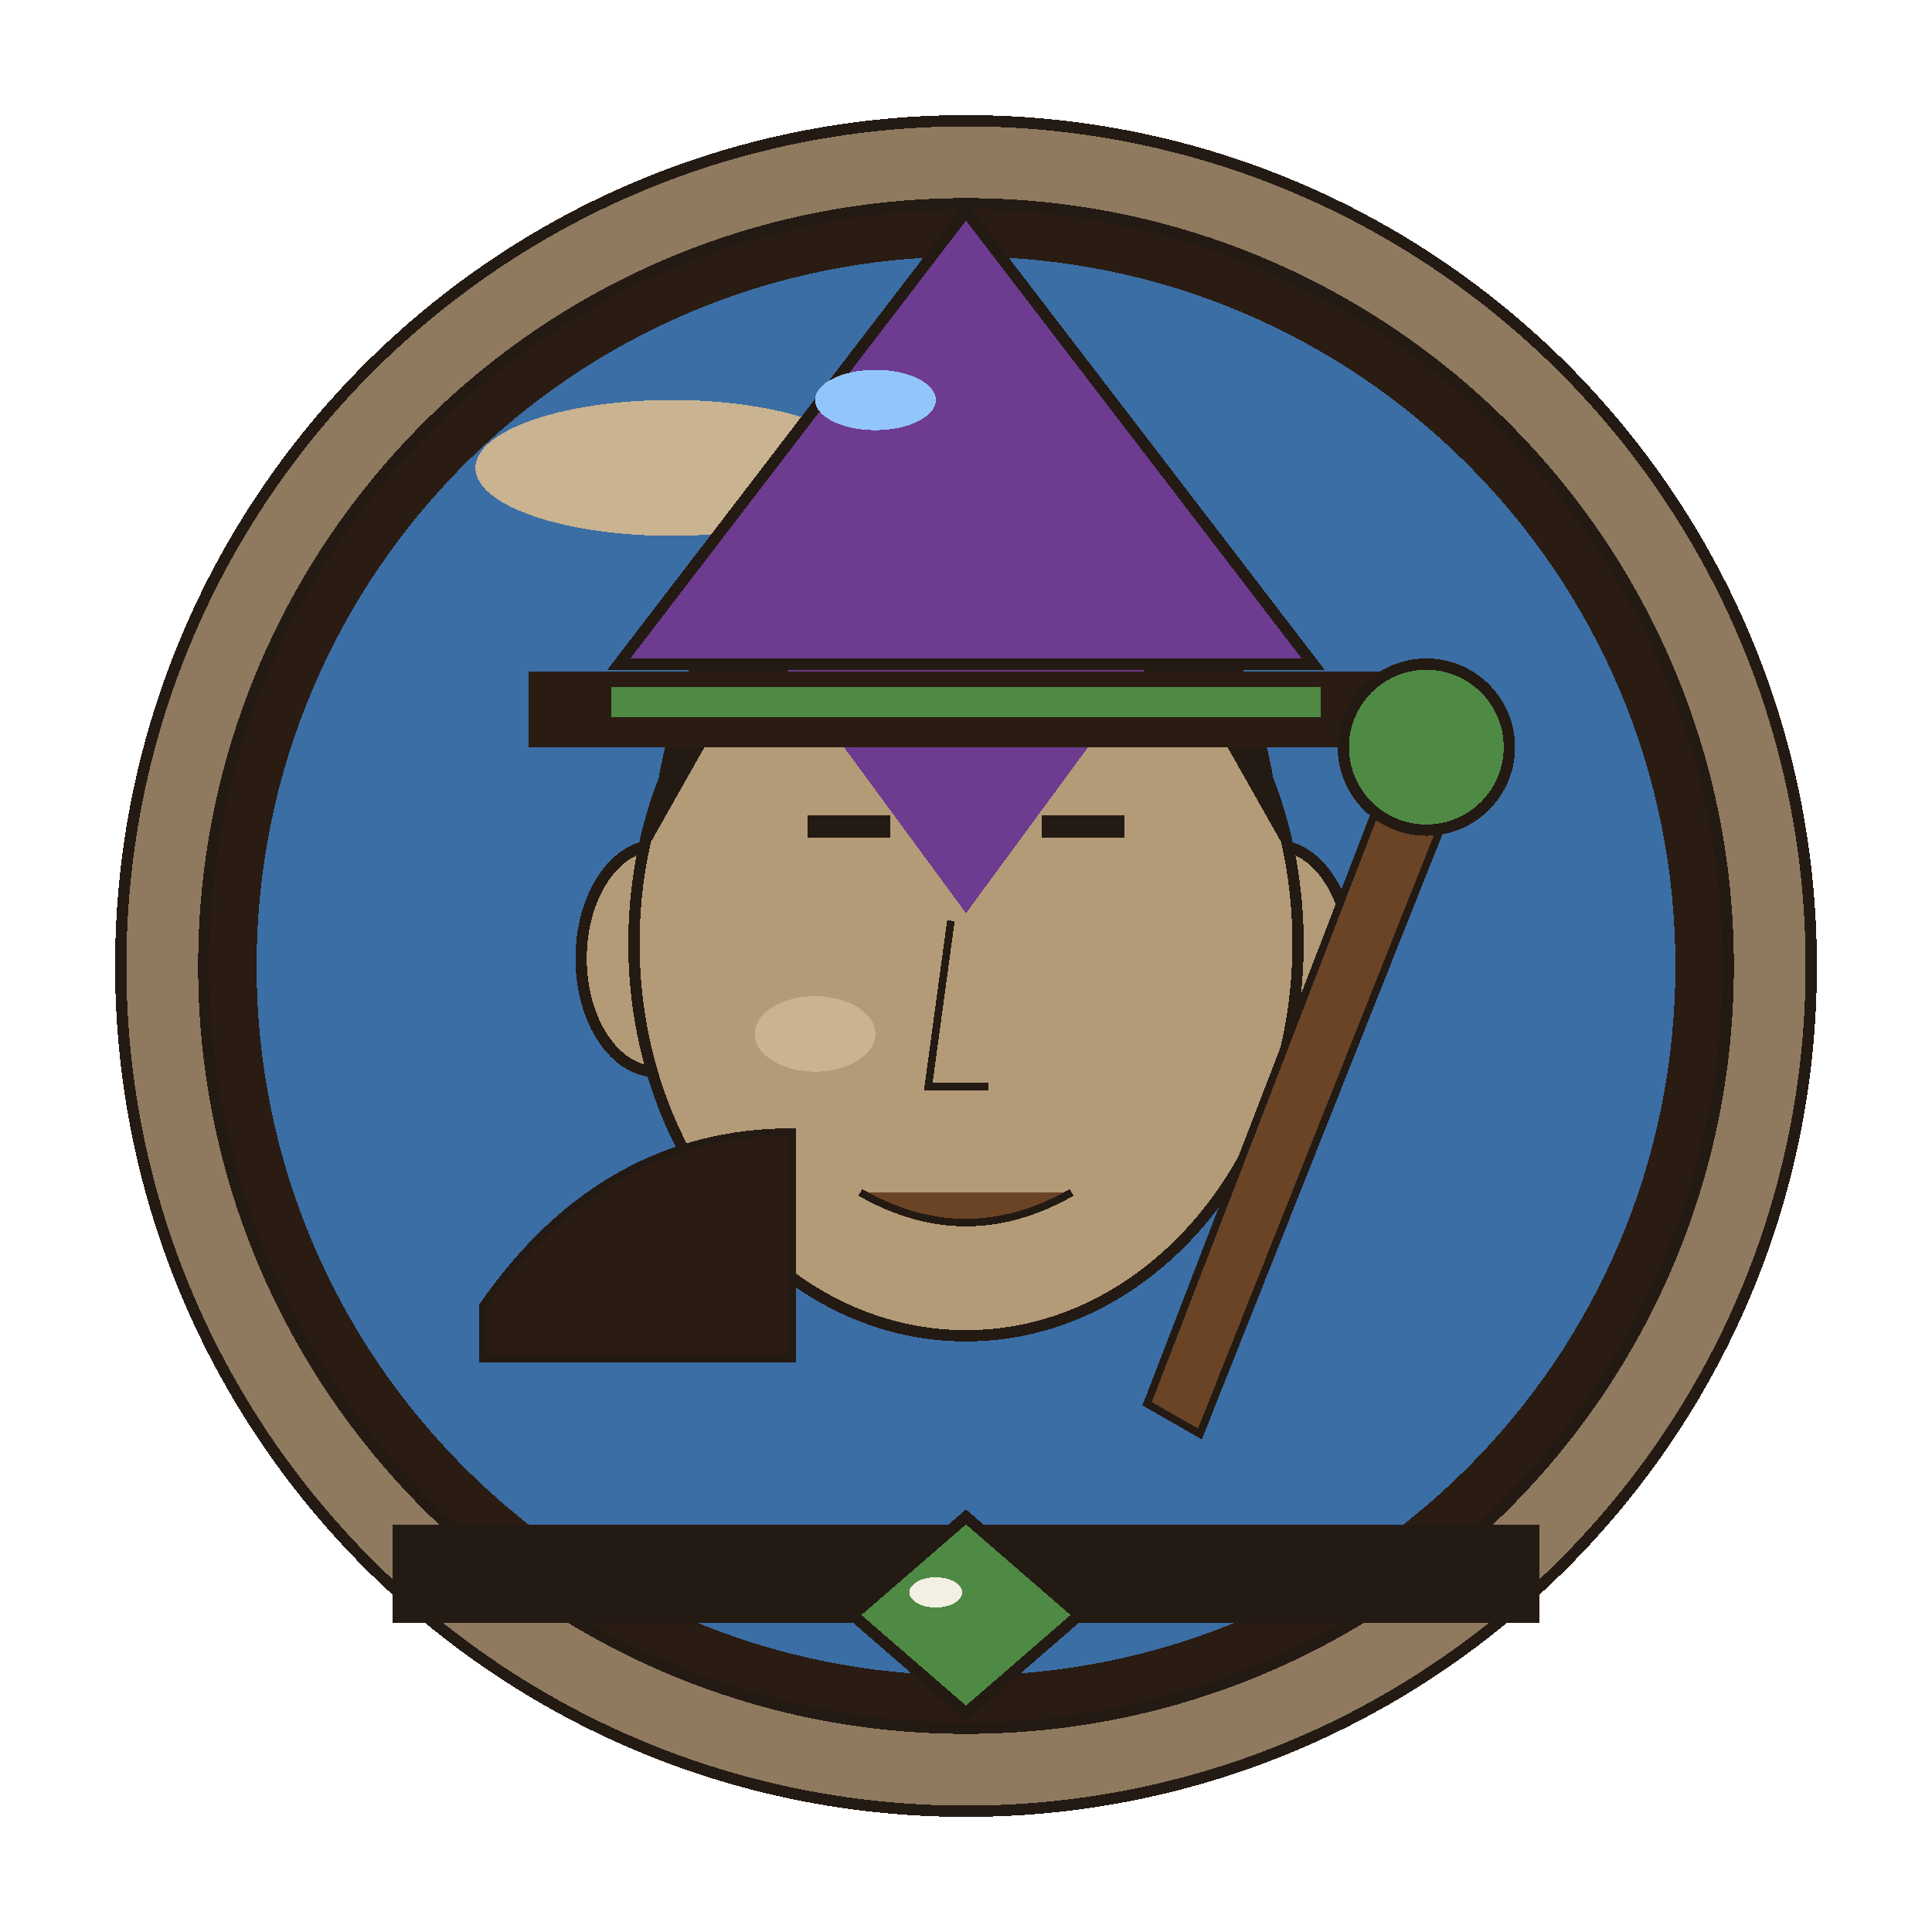
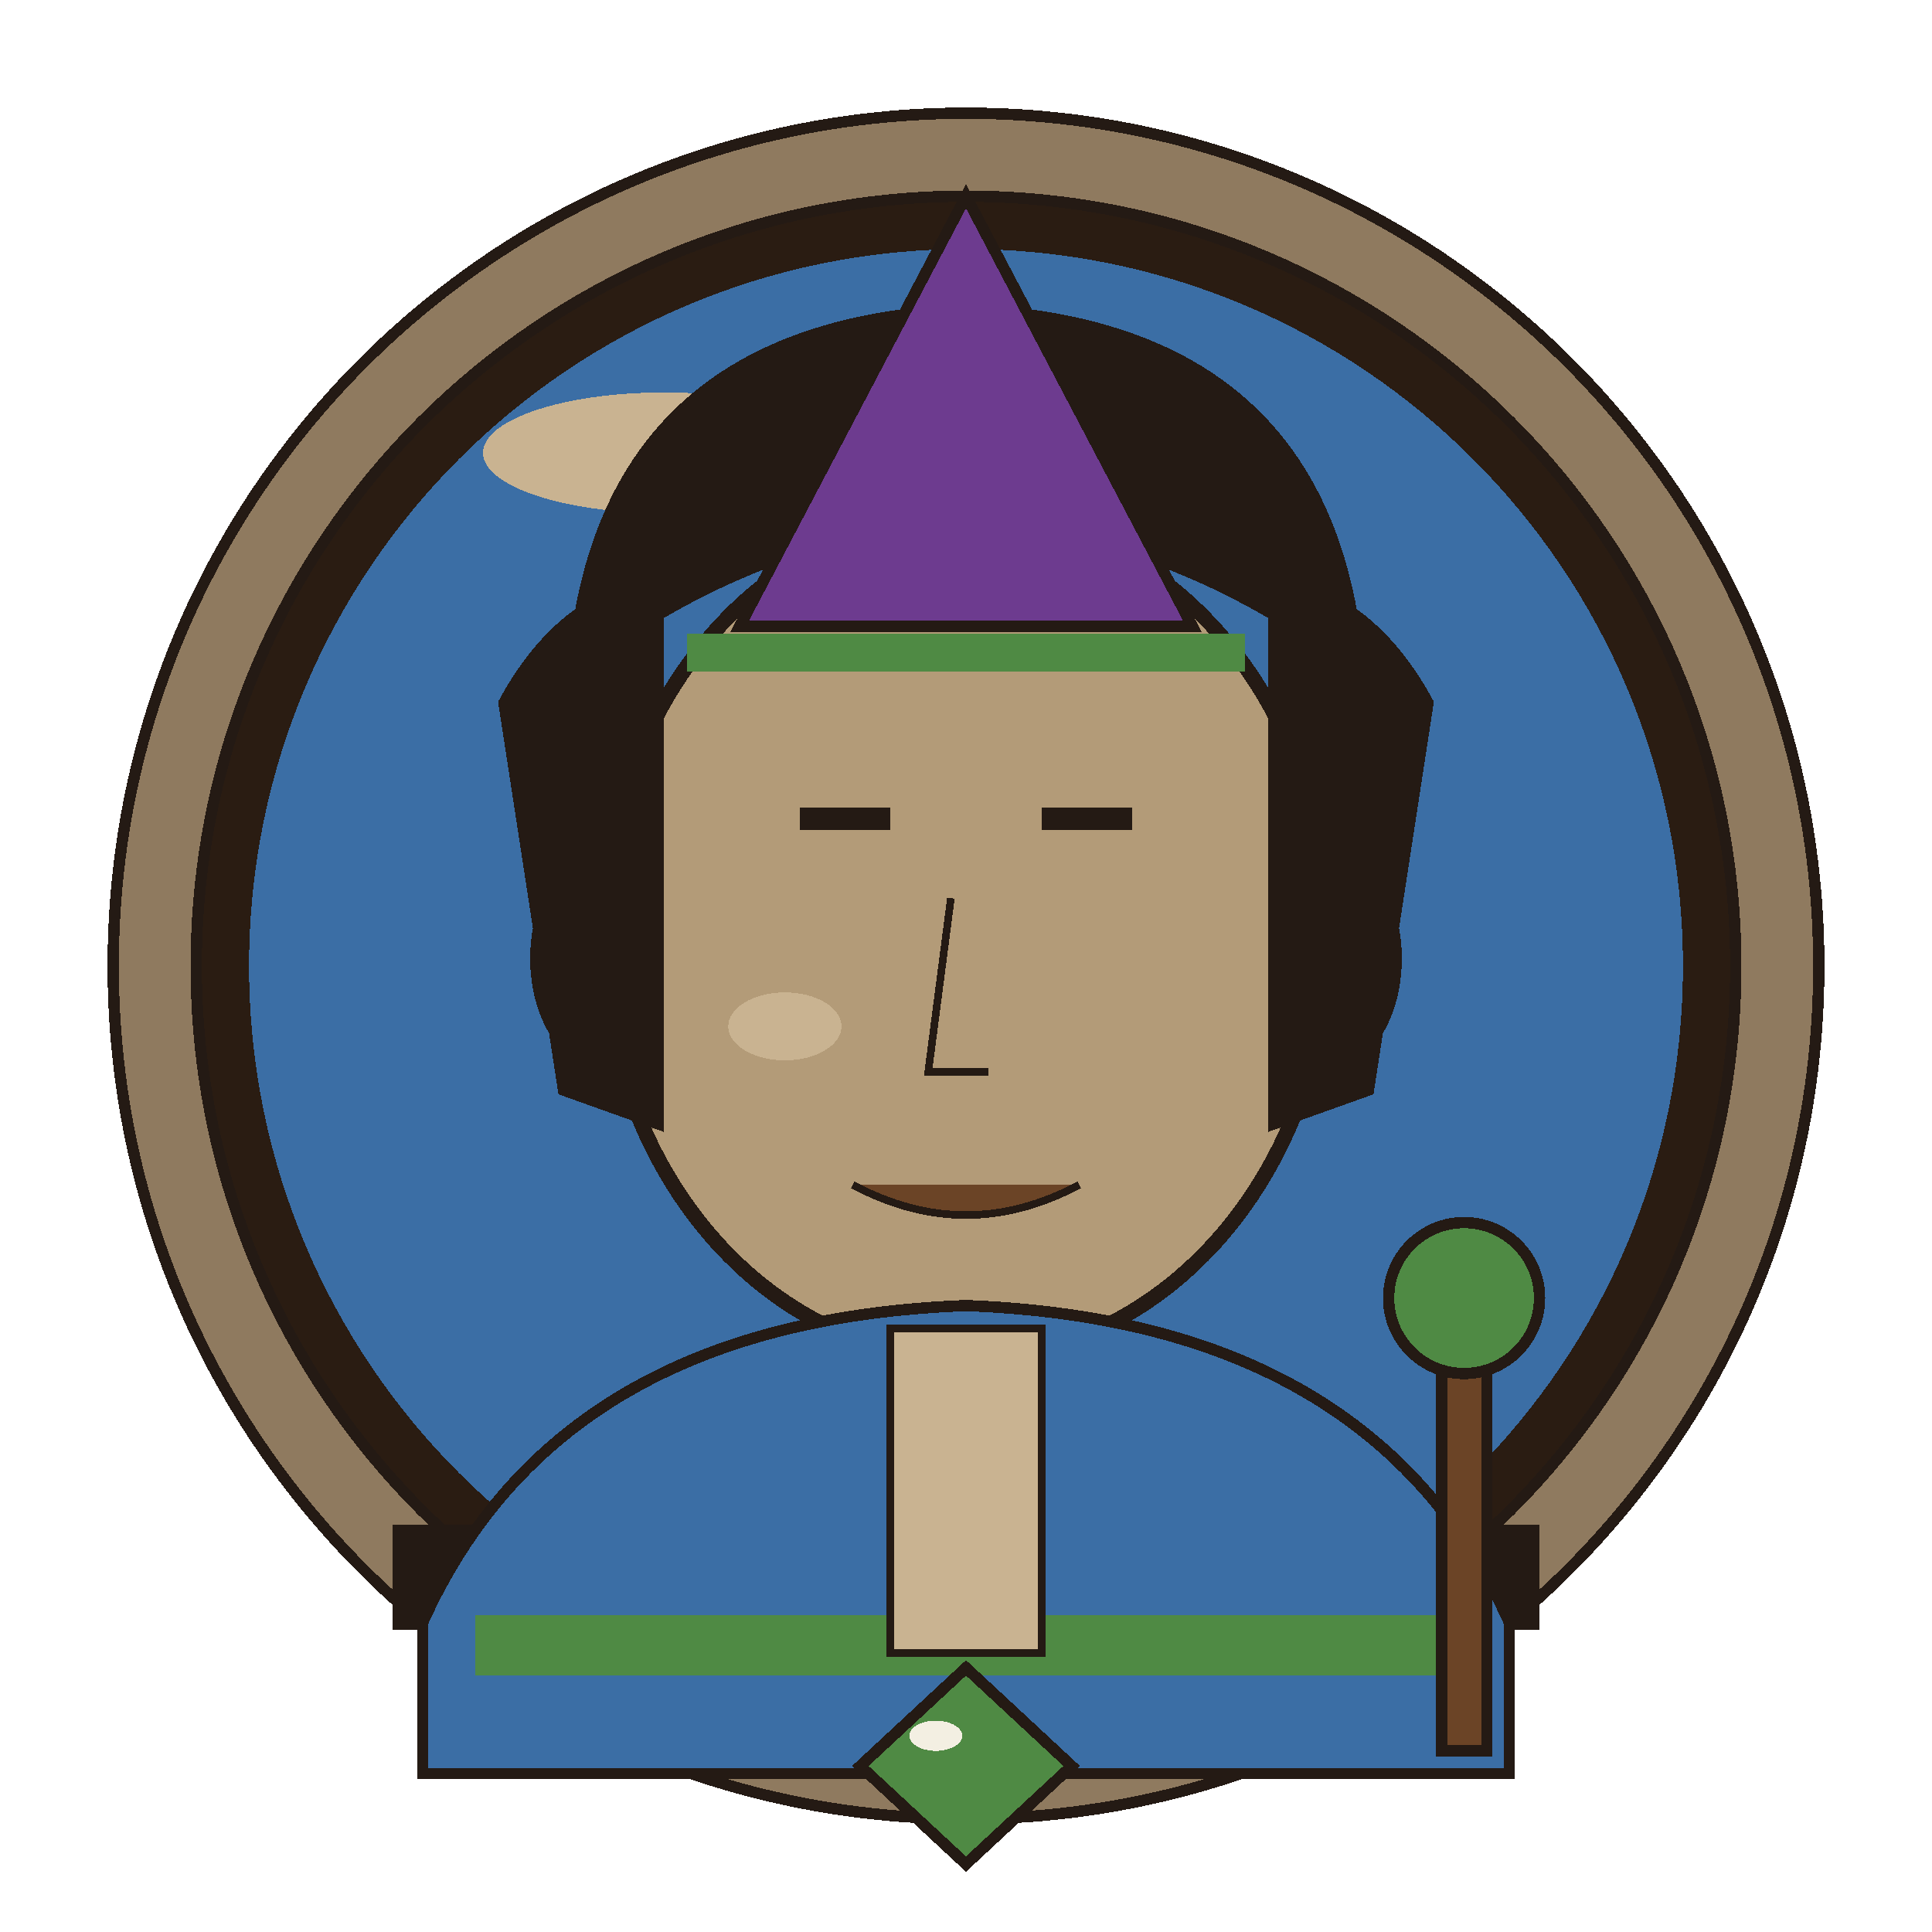
<svg xmlns="http://www.w3.org/2000/svg" viewBox="0 0 512 512" shape-rendering="crispEdges">
  <g id="medallion">
-     <ellipse cx="256" cy="256" rx="224" ry="224" fill="#8f7a5f" stroke="#241a14" stroke-width="3" />
-     <ellipse cx="256" cy="256" rx="202" ry="202" fill="#2a1c12" stroke="#241a14" stroke-width="3" />
-     <circle cx="256" cy="256" r="188" fill="#3b6ea5" stroke="none" />
-     <ellipse cx="178" cy="124" rx="52" ry="18" fill="#c9b391" stroke="none" />
-     <path d="M104 404 H408 V430 H104Z" fill="#241a14" stroke="none" />
+     <ellipse cx="256" cy="256" rx="226" ry="226" fill="#8f7a5f" stroke="#241a14" stroke-width="3" />
+     <ellipse cx="256" cy="256" rx="204" ry="204" fill="#2a1c12" stroke="#241a14" stroke-width="3" />
+     <ellipse cx="256" cy="256" rx="190" ry="190" fill="#3b6ea5" stroke="none" stroke-width="0" />
+     <ellipse cx="176" cy="120" rx="48" ry="16" fill="#c9b391" stroke="none" />
+     <path d="M104 404 H408 V432 H104Z" fill="#241a14" stroke="none" />
  </g>
  <g id="face">
-     <ellipse cx="174" cy="254" rx="20" ry="30" fill="#b39b78" stroke="#241a14" stroke-width="3" />
-     <ellipse cx="338" cy="254" rx="20" ry="30" fill="#b39b78" stroke="#241a14" stroke-width="3" />
-     <ellipse cx="256" cy="250" rx="88" ry="104" fill="#b39b78" stroke="#241a14" stroke-width="3" />
-     <path d="M214 216 H236 V222 H214Z" fill="#241a14" stroke="none" />
-     <path d="M276 216 H298 V222 H276Z" fill="#241a14" stroke="none" />
-     <path d="M252 244 L246 288 H262" fill="#b39b78" stroke="#241a14" stroke-width="2" stroke-linejoin="miter" />
-     <path d="M228 316 Q256 332 284 316" fill="#6b4426" stroke="#241a14" stroke-width="2" stroke-linejoin="miter" />
-     <ellipse cx="216" cy="274" rx="16" ry="10" fill="#c9b391" stroke="none" />
+     <ellipse cx="160" cy="254" rx="18" ry="28" fill="#b39b78" stroke="#241a14" stroke-width="3" />
+     <ellipse cx="352" cy="254" rx="18" ry="28" fill="#b39b78" stroke="#241a14" stroke-width="3" />
+     <ellipse id="faceOval" cx="256" cy="248" rx="96" ry="112" fill="#b39b78" stroke="#241a14" stroke-width="4" />
+     <path d="M212 214 H236 V220 H212Z" fill="#241a14" stroke="none" />
+     <path d="M276 214 H300 V220 H276Z" fill="#241a14" stroke="none" />
+     <path d="M252 238 L246 284 H262" fill="#b39b78" stroke="#241a14" stroke-width="2" stroke-linejoin="miter" />
+     <path d="M226 314 Q256 330 286 314" fill="#6b4426" stroke="#241a14" stroke-width="2" stroke-linejoin="miter" />
+     <ellipse cx="208" cy="272" rx="15" ry="9" fill="#c9b391" stroke="none" />
  </g>
  <g id="hair">
-     <path d="M172 224 Q182 128 256 124 Q330 128 340 224 L314 178 H198Z" fill="#241a14" stroke="none" />
-     <path d="M206 174 H306 L256 242Z" fill="#6d3b8f" stroke="none" />
+     <path d="M152 176 Q160 86 256 82 Q352 86 360 176 L336 162 Q256 116 176 162Z" fill="#241a14" stroke="#241a14" stroke-width="3" stroke-linejoin="miter" />
+     <path d="M196 166 L256 52 L316 166Z" fill="#6d3b8f" stroke="#241a14" stroke-width="3" stroke-linejoin="miter" />
+     <path d="M182 168 H330 V178 H182Z" fill="#4f8a44" stroke="none" />
+     <path d="M132 186 Q148 156 176 152 L176 300 L148 290Z" fill="#241a14" stroke="none" />
+     <path d="M380 186 Q364 156 336 152 L336 300 L364 290Z" fill="#241a14" stroke="none" />
+     <path d="M240 170 H272 V178 H240Z" fill="#4f8a44" stroke="none" />
  </g>
  <g id="gear">
-     <path d="M164 176 L256 56 L348 176Z" fill="#6d3b8f" stroke="#241a14" stroke-width="3" stroke-linejoin="miter" />
-     <path d="M140 178 H372 V198 H140Z" fill="#2a1c12" stroke="none" />
-     <path d="M162 182 H350 V190 H162Z" fill="#4f8a44" stroke="none" />
-     <path d="M368 206 L384 214 L318 380 L304 372Z" fill="#6b4426" stroke="#241a14" stroke-width="2" stroke-linejoin="miter" />
-     <ellipse cx="378" cy="198" rx="22" ry="22" fill="#4f8a44" stroke="#241a14" stroke-width="3" />
-     <path d="M128 346 Q160 300 210 300 L210 360 H128Z" fill="#2a1c12" stroke="#241a14" stroke-width="2" stroke-linejoin="miter" />
-     <ellipse cx="232" cy="106" rx="16" ry="8" fill="#93c5fd" stroke="none" />
+     <path d="M112 430 Q148 350 256 346 Q364 350 400 430 L400 470 H112Z" fill="#3b6ea5" stroke="#241a14" stroke-width="3" stroke-linejoin="miter" />
+     <path d="M126 428 H386 V444 H126Z" fill="#4f8a44" stroke="none" />
+     <path d="M236 352 H276 V438 H236Z" fill="#c9b391" stroke="#241a14" stroke-width="2" stroke-linejoin="miter" />
+     <path d="M382 358 L394 358 L394 464 L382 464Z" fill="#6b4426" stroke="#241a14" stroke-width="3" stroke-linejoin="miter" />
+     <ellipse cx="388" cy="344" rx="20" ry="20" fill="#4f8a44" stroke="#241a14" stroke-width="3" />
  </g>
  <g id="status">
-     <path d="M256 402 L286 428 L256 454 L226 428Z" fill="#4f8a44" stroke="#241a14" stroke-width="3" />
-     <ellipse cx="248" cy="422" rx="7" ry="4" fill="#f3efe2" stroke="none" />
+     <path d="M256 442 L284 468 L256 494 L228 468Z" fill="#4f8a44" stroke="#241a14" stroke-width="3" />
+     <ellipse cx="248" cy="460" rx="7" ry="4" fill="#f3efe2" stroke="none" />
  </g>
</svg>
